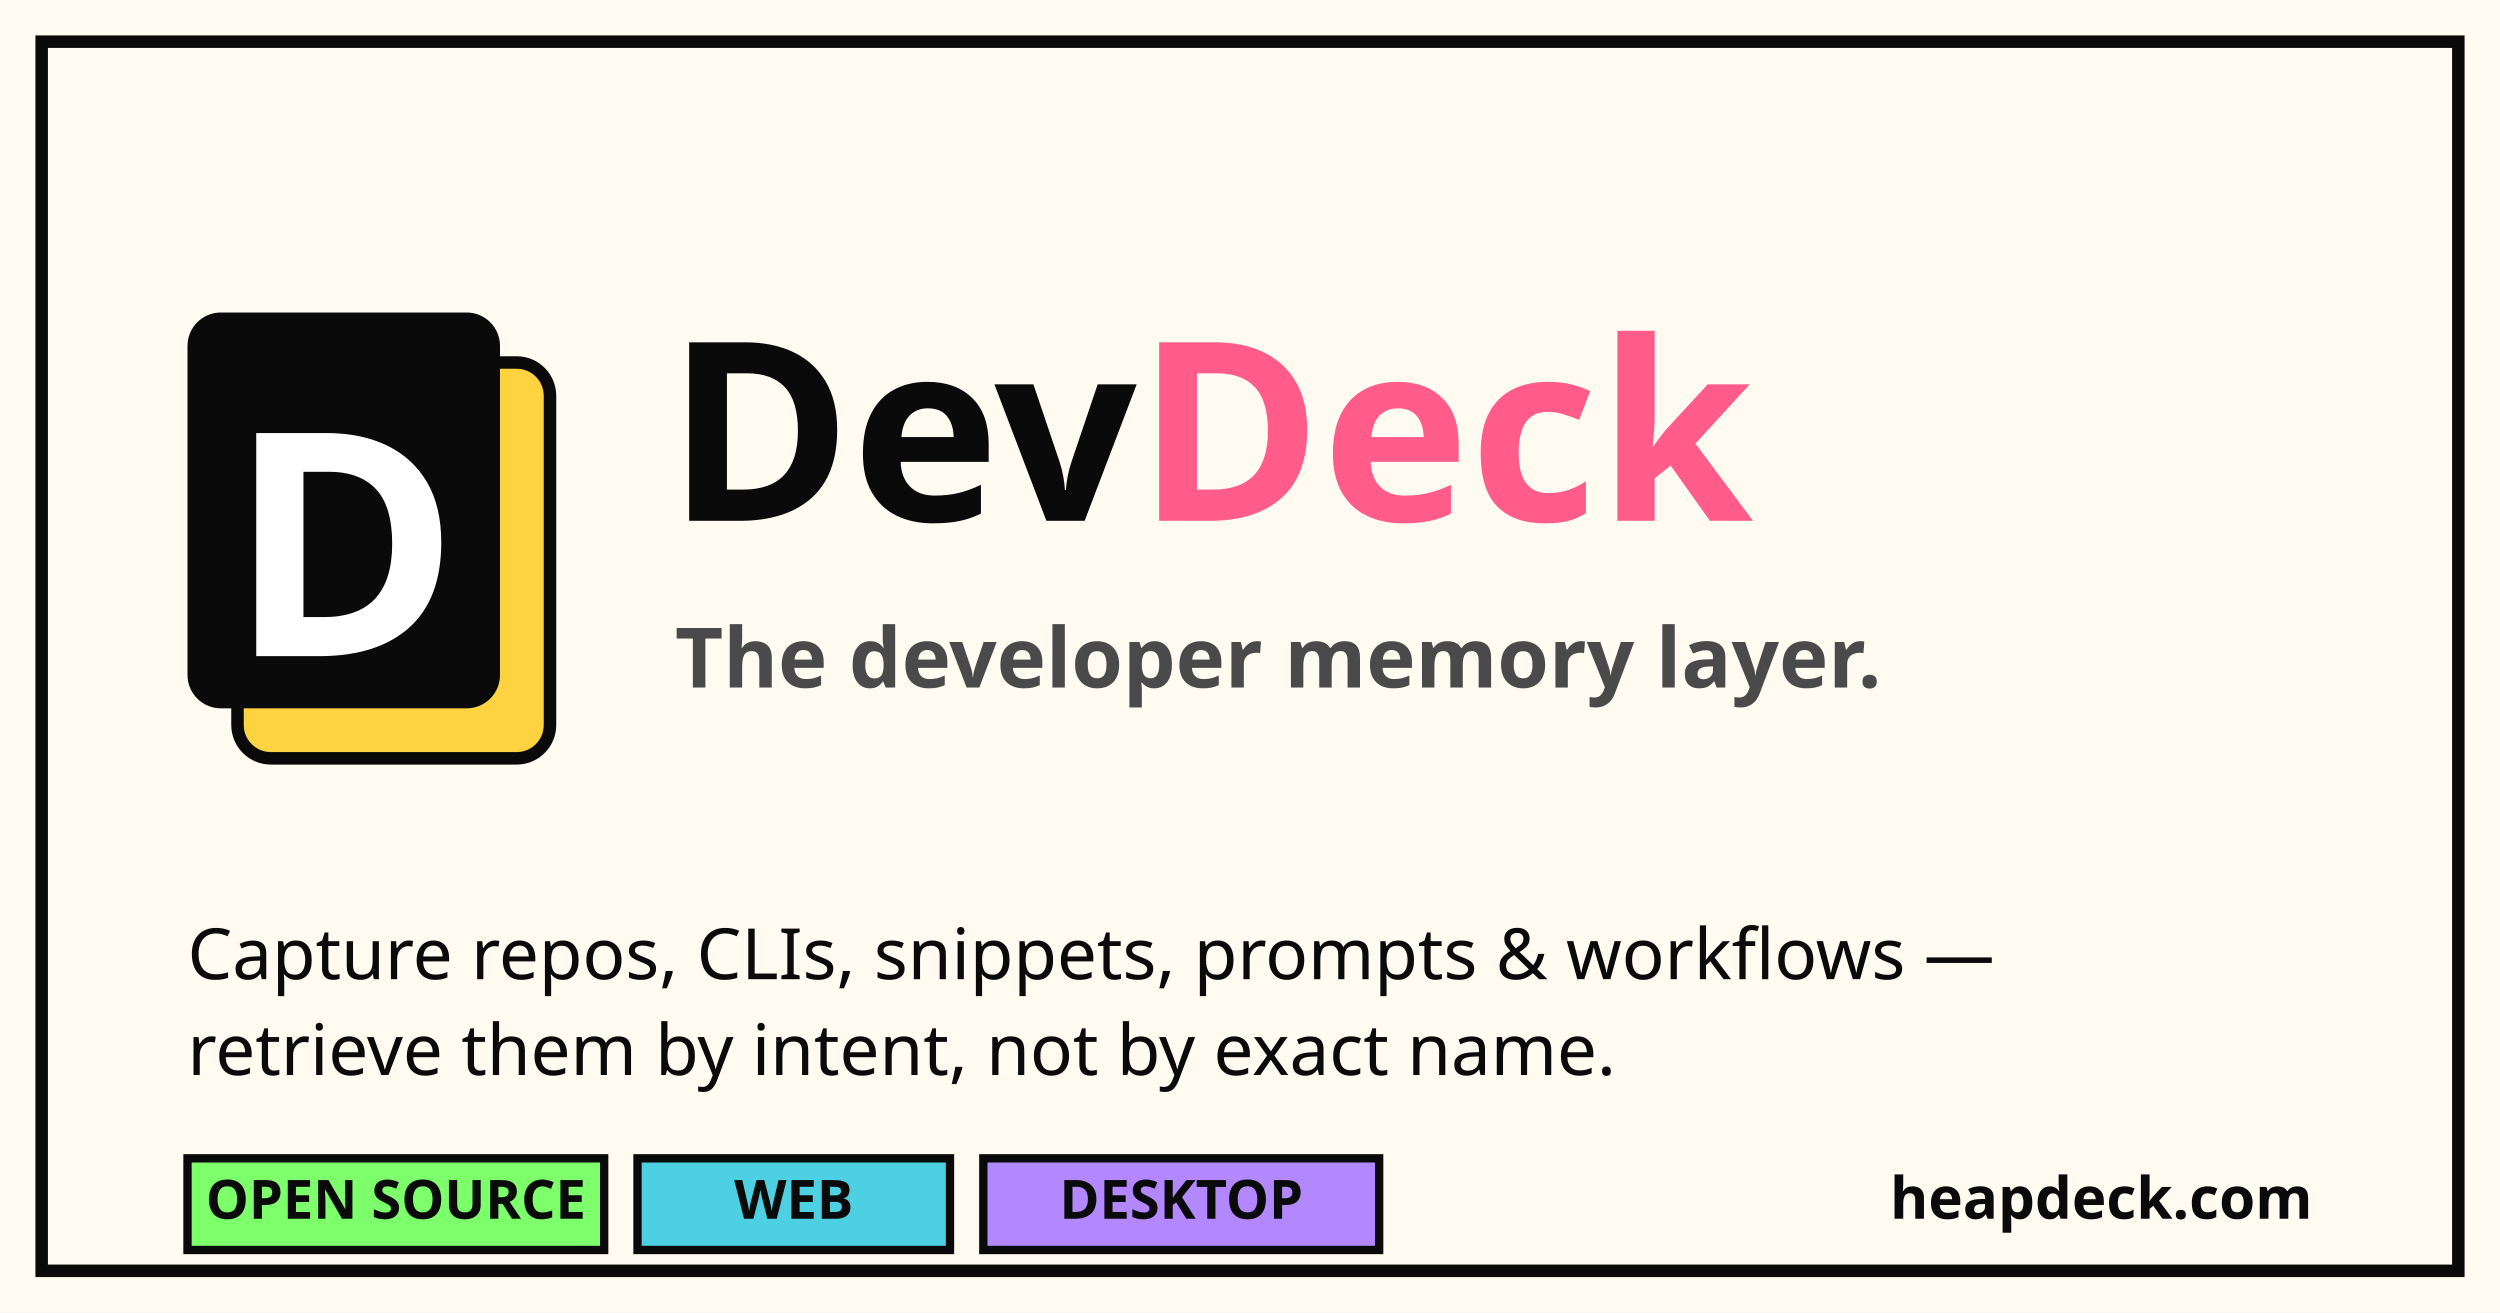
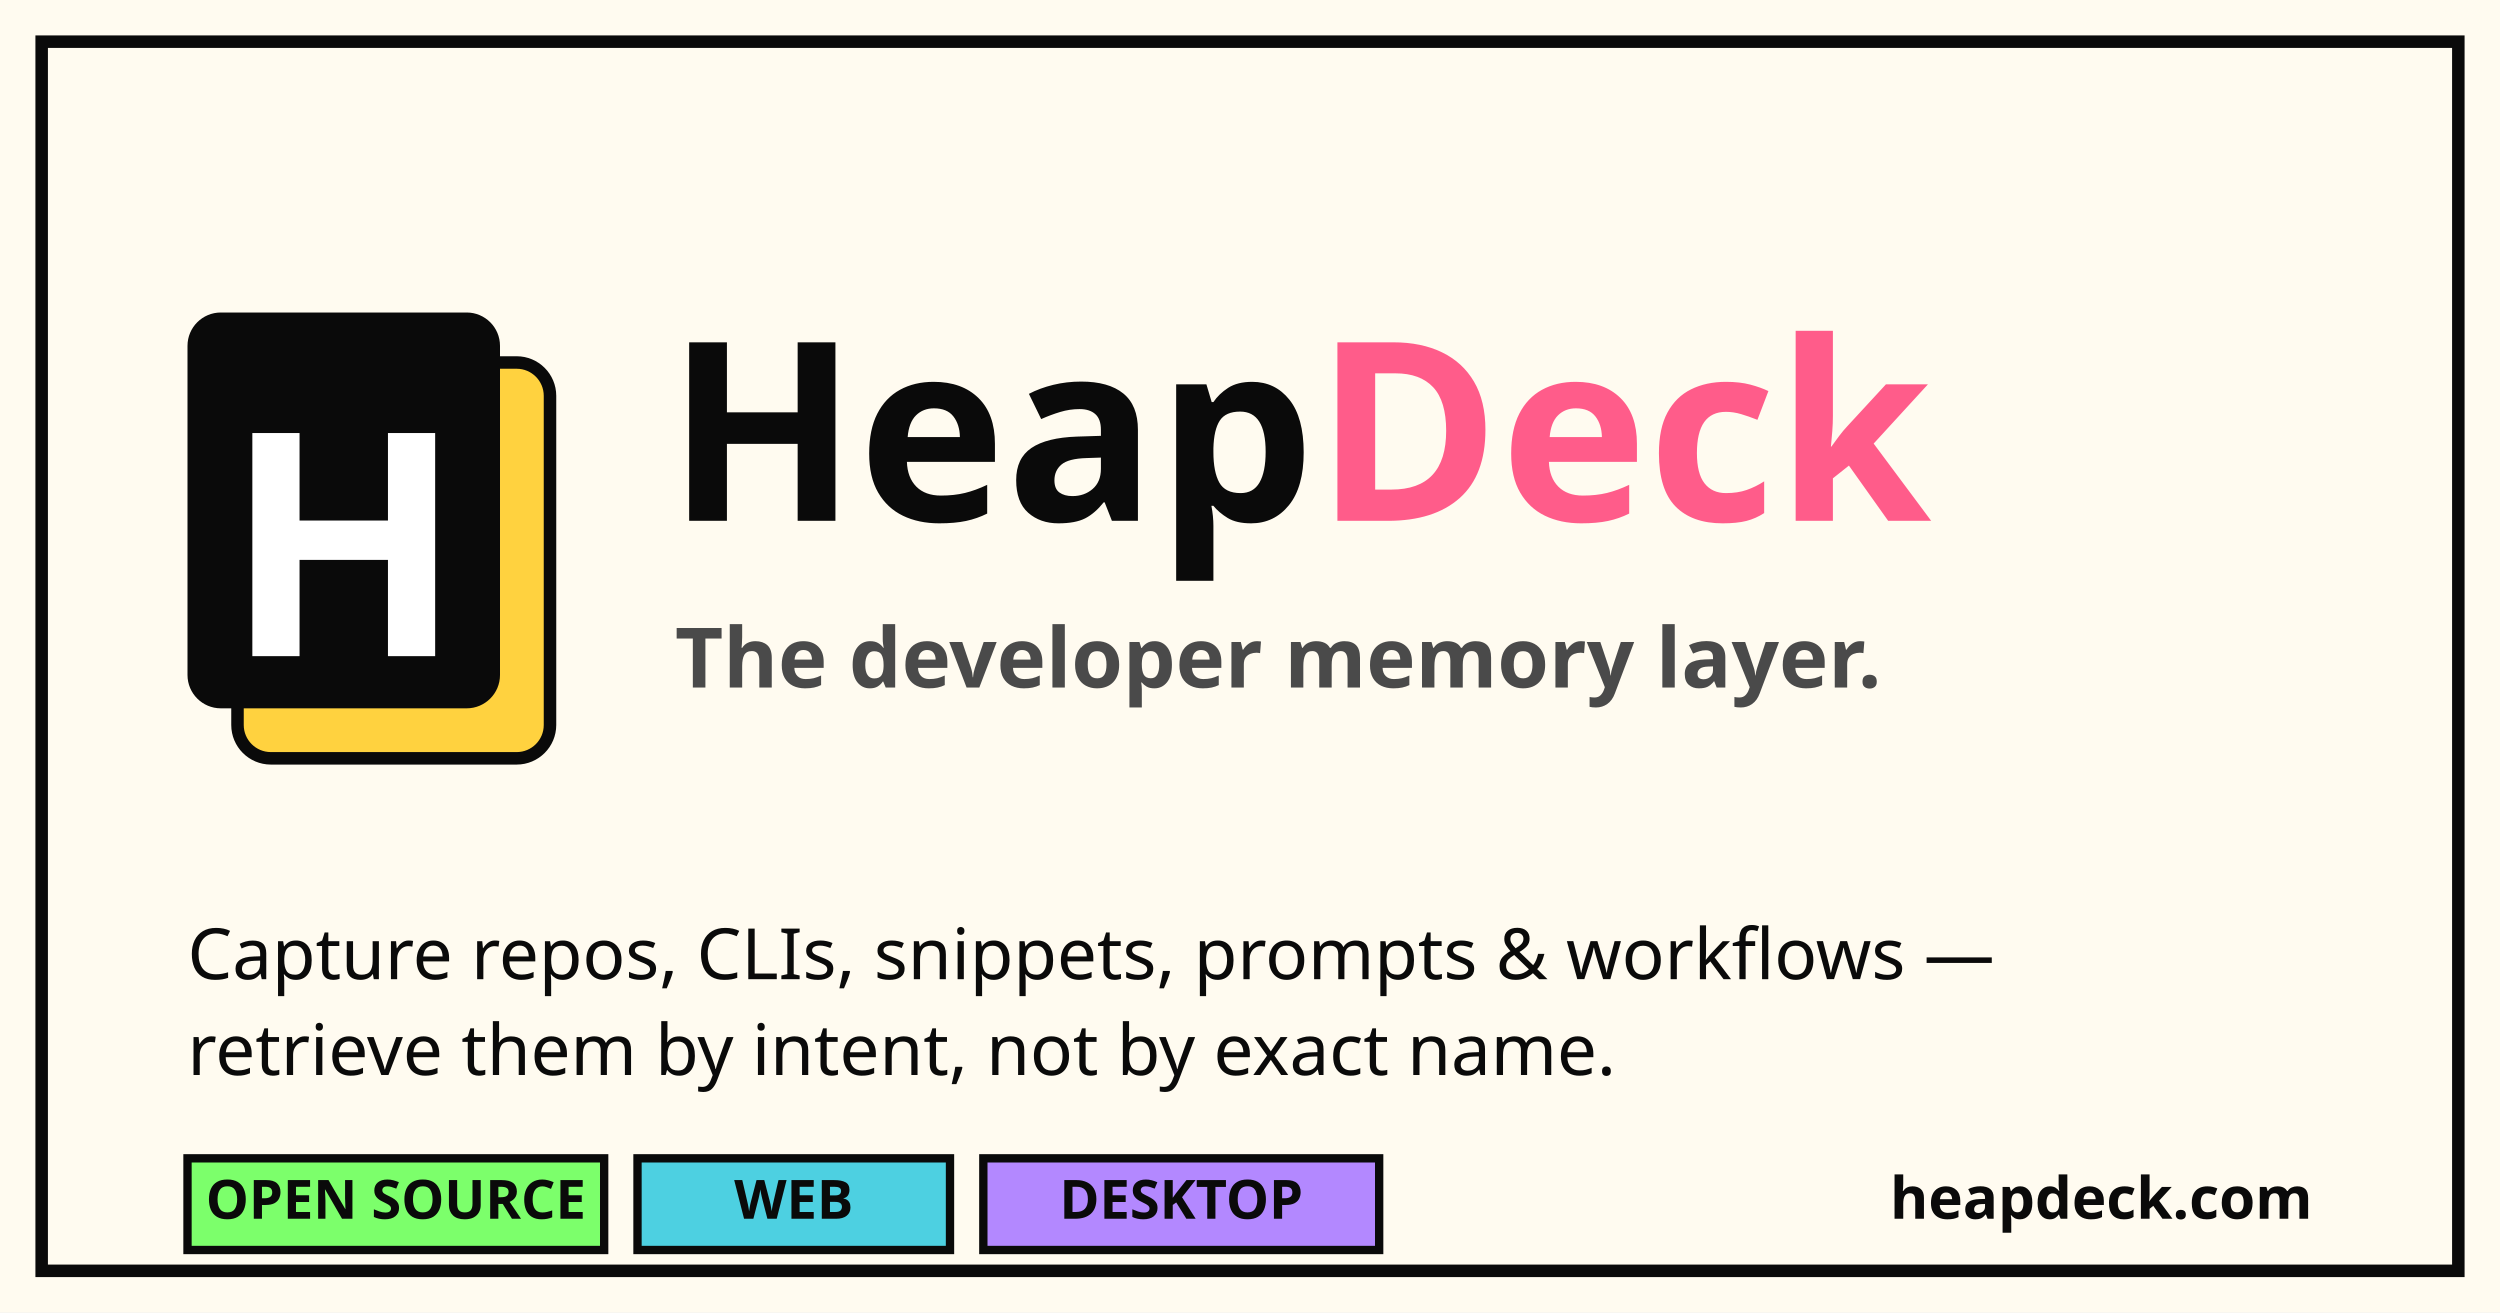
<svg xmlns="http://www.w3.org/2000/svg" width="1200" height="630" viewBox="0 0 1200 630" font-family="'Space Grotesk', system-ui, sans-serif">
  <rect width="1200" height="630" fill="#FFFBF0" />
  <rect x="20" y="20" width="1160" height="590" fill="none" stroke="#0A0A0A" stroke-width="6" />
  <g transform="translate(90, 150)">
    <rect x="24" y="24" width="150" height="190" rx="16" fill="#FFD23F" stroke="#0A0A0A" stroke-width="6" />
    <rect x="0" y="0" width="150" height="190" rx="16" fill="#0A0A0A" />
-     <text x="75" y="112" font-size="150" font-weight="800" fill="#FFFFFF" text-anchor="middle" dominant-baseline="middle">D</text>
+     <text x="75" y="112" font-size="150" font-weight="800" fill="#FFFFFF" text-anchor="middle" dominant-baseline="middle">H</text>
  </g>
-   <text x="320" y="250" font-size="120" font-weight="800" fill="#0A0A0A">Dev<tspan fill="#FF5C8A">Deck</tspan>
+   <text x="320" y="250" font-size="120" font-weight="800" fill="#0A0A0A">Heap<tspan fill="#FF5C8A">Deck</tspan>
  </text>
  <text x="324" y="330" font-size="40" font-weight="600" fill="#4A4A4A">The developer memory layer.</text>
  <text x="90" y="470" font-size="34" font-weight="500" fill="#0A0A0A">Capture repos, CLIs, snippets, prompts &amp; workflows —</text>
  <text x="90" y="516" font-size="34" font-weight="500" fill="#0A0A0A">retrieve them by intent, not by exact name.</text>
  <g font-size="26" font-weight="700">
    <rect x="90" y="556" width="200" height="44" fill="#7CFF6B" stroke="#0A0A0A" stroke-width="4" />
    <text x="190" y="585" fill="#0A0A0A" text-anchor="middle">OPEN SOURCE</text>
    <rect x="306" y="556" width="150" height="44" fill="#4DD0E1" stroke="#0A0A0A" stroke-width="4" />
    <text x="381" y="585" fill="#0A0A0A" text-anchor="middle">WEB</text>
    <rect x="472" y="556" width="190" height="44" fill="#B388FF" stroke="#0A0A0A" stroke-width="4" />
    <text x="567" y="585" fill="#0A0A0A" text-anchor="middle">DESKTOP</text>
  </g>
  <text x="1110" y="585" font-size="28" font-weight="700" fill="#0A0A0A" text-anchor="end">heapdeck.com</text>
</svg>
